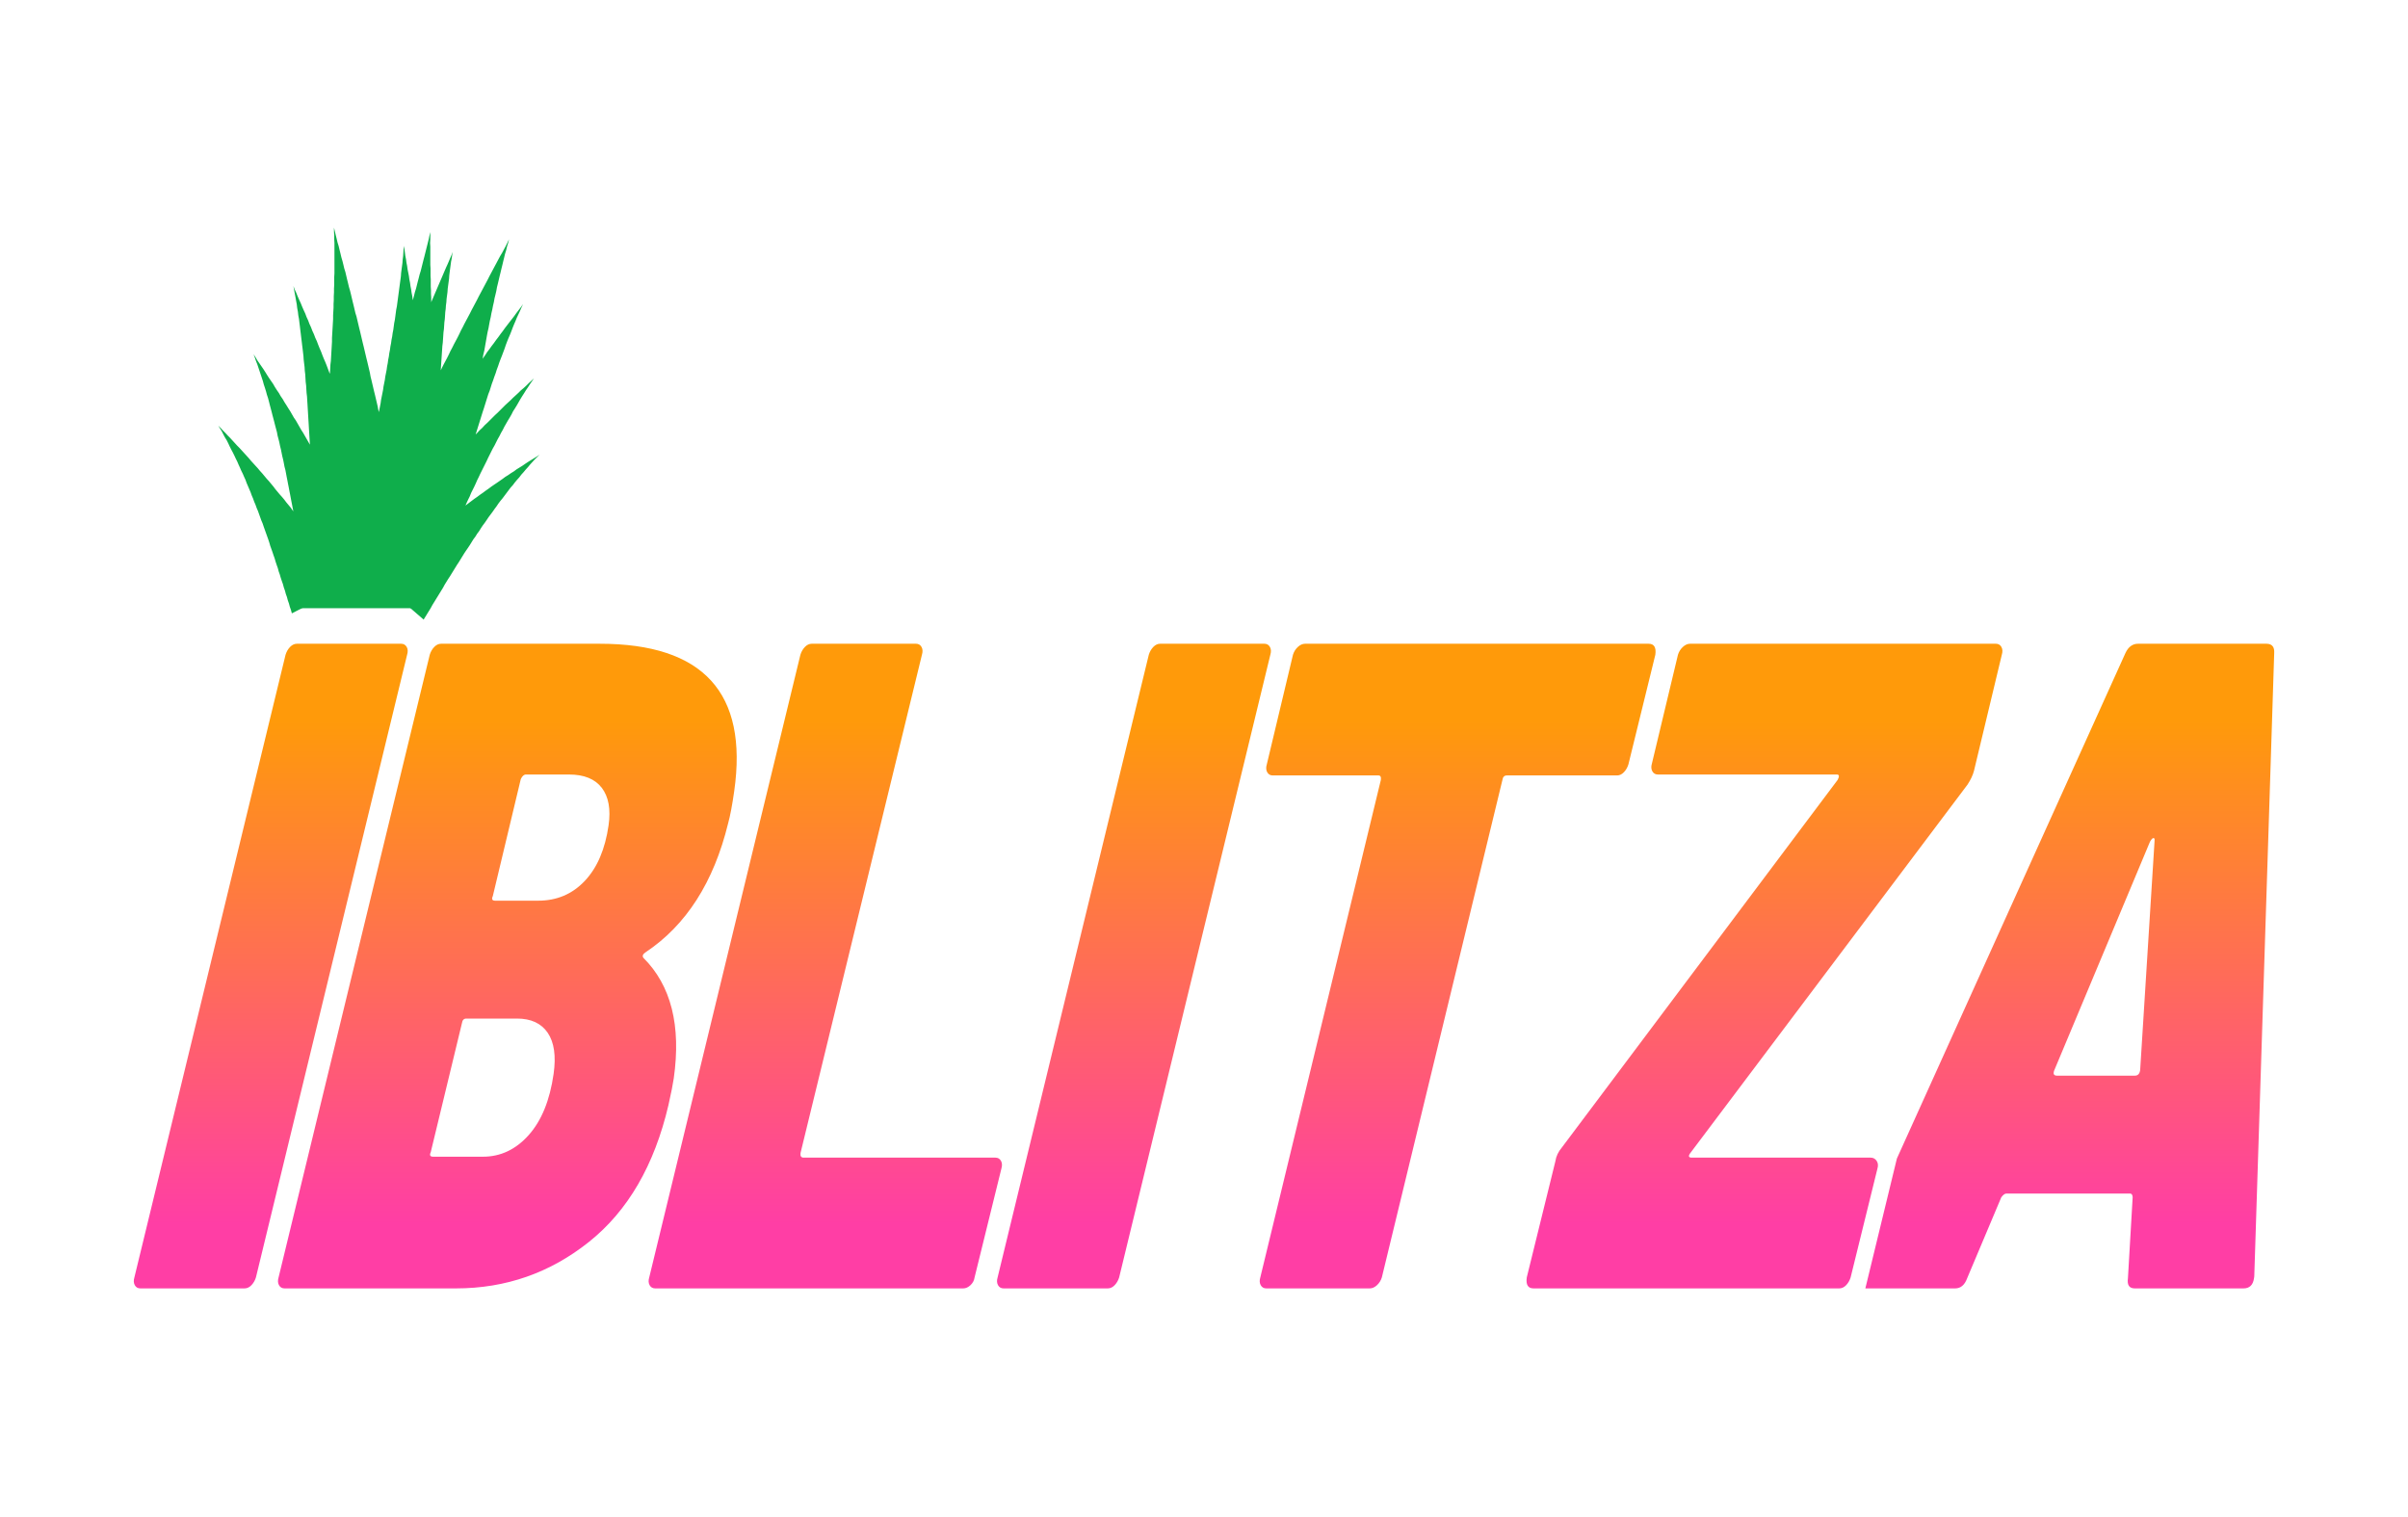
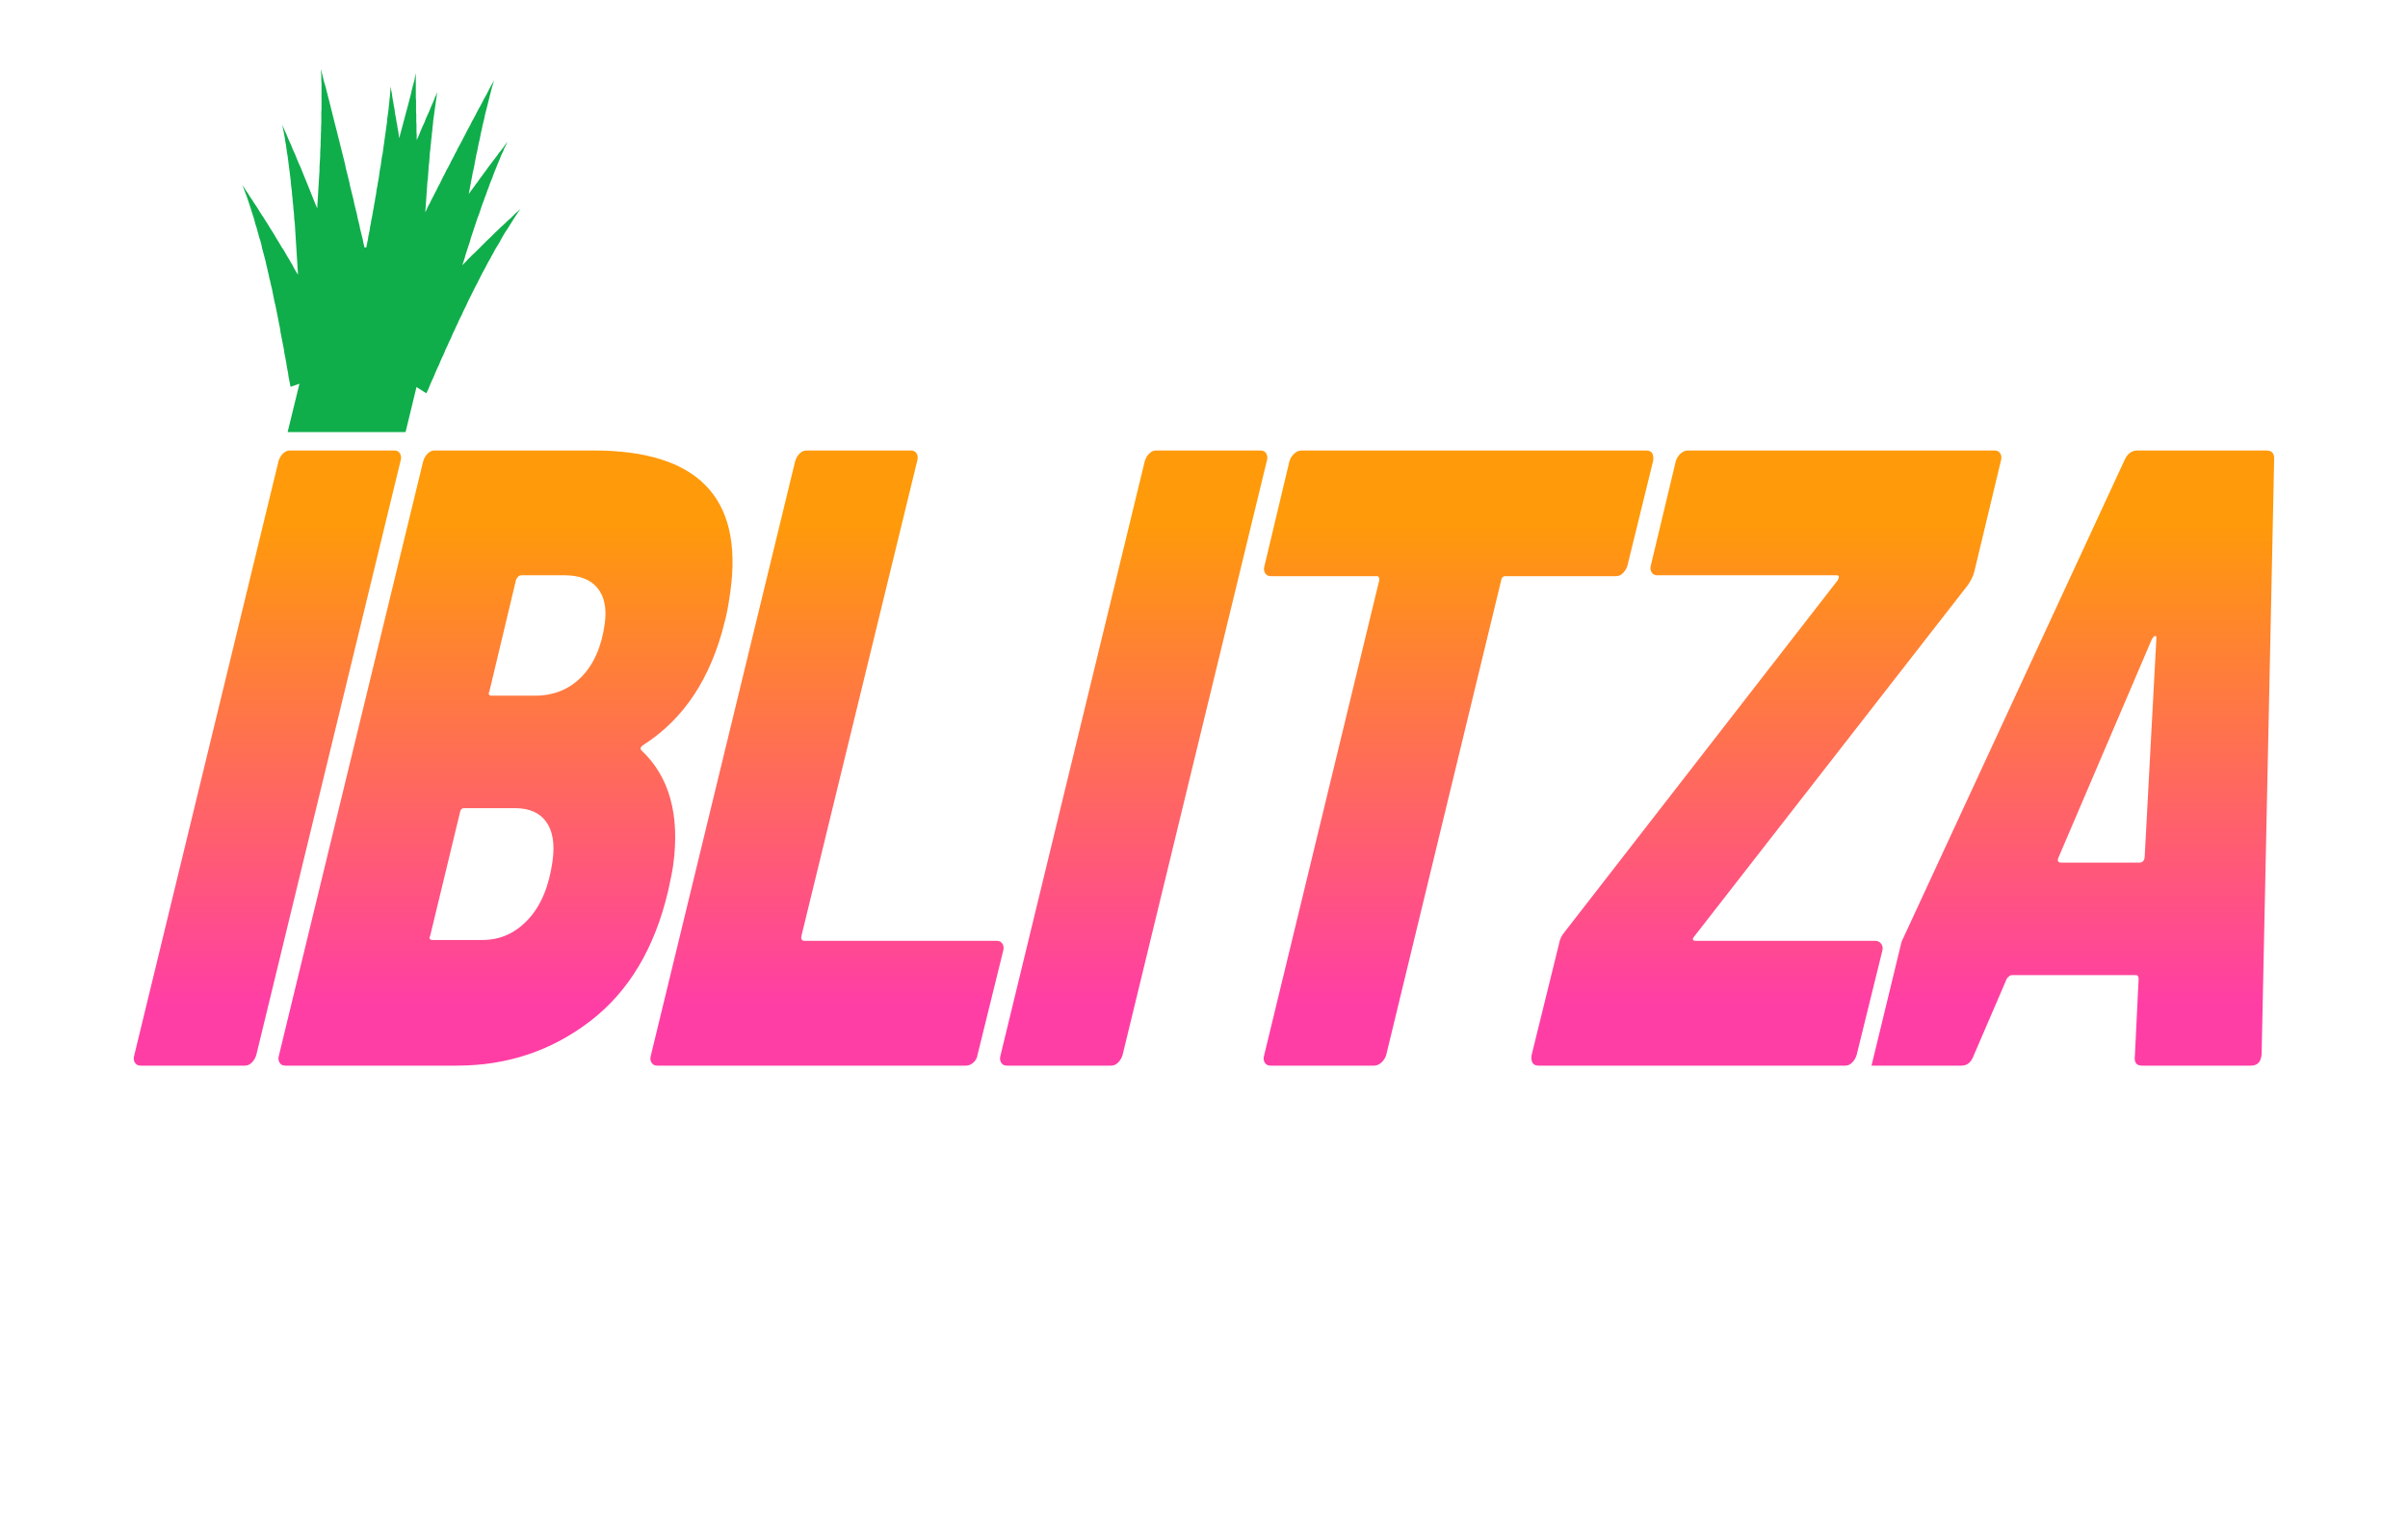
<svg xmlns="http://www.w3.org/2000/svg" viewBox="0 0 1080 680" width="1080" height="680">
  <defs>
-     <linearGradient id="sunset" gradientUnits="userSpaceOnUse" x1="0" y1="195.4" x2="0" y2="484.6">
+     <linearGradient id="sunset" gradientUnits="userSpaceOnUse" x1="0" y1="202.1" x2="0" y2="477.9">
      <stop offset="0.12" stop-color="#ff9a0a" />
      <stop offset="0.9" stop-color="#ff3ea5" />
    </linearGradient>
  </defs>
-   <g transform="translate(-2.7 93.3)">
-     <g fill="#0fae4b">
-       <path d="M136.8,179.5 L189.4,179.5 L210.5,92.8 L157.8,92.8Z" />
-       <path d="M133.6,181.8 L133.2,180.3 L132.7,178.9 L132.3,177.4 L131.8,176.0 L131.4,174.5 L130.9,173.1 L130.5,171.6 L130.0,170.2 L129.6,168.7 L129.1,167.3 L128.6,165.8 L128.2,164.4 L127.7,163.0 L127.3,161.5 L126.8,160.1 L126.3,158.6 L125.9,157.2 L125.4,155.8 L124.9,154.3 L124.4,152.9 L123.9,151.5 L123.5,150.1 L123.0,148.6 L122.5,147.2 L122.0,145.8 L121.5,144.4 L121.0,143.0 L120.5,141.5 L119.9,140.1 L119.4,138.7 L118.9,137.3 L118.4,135.9 L117.8,134.5 L117.3,133.1 L116.7,131.7 L116.2,130.3 L115.6,128.9 L115.1,127.5 L114.5,126.1 L113.9,124.7 L113.3,123.3 L112.8,121.9 L112.2,120.6 L111.6,119.2 L110.9,117.8 L110.3,116.4 L109.7,115.1 L109.1,113.7 L108.4,112.3 L107.8,111.0 L107.1,109.6 L106.4,108.3 L105.7,106.9 L105.1,105.6 L104.4,104.2 L103.6,102.9 L102.9,101.6 L102.2,100.2 L101.4,98.9 L100.6,97.6 L100.6,97.6 L101.7,98.7 L102.7,99.8 L103.8,100.9 L104.8,102.0 L105.9,103.1 L106.9,104.2 L108.0,105.4 L109.0,106.5 L110.1,107.6 L111.1,108.7 L112.1,109.8 L113.2,111.0 L114.2,112.1 L115.2,113.3 L116.2,114.4 L117.2,115.5 L118.3,116.7 L119.3,117.9 L120.3,119.0 L121.3,120.2 L122.3,121.4 L123.3,122.5 L124.3,123.7 L125.3,124.9 L126.2,126.1 L127.2,127.3 L128.2,128.5 L129.2,129.6 L130.2,130.8 L131.1,132.0 L132.1,133.2 L133.1,134.4 L134.0,135.7 L135.0,136.9 L136.0,138.1 L136.9,139.3 L137.9,140.5 L138.8,141.7 L139.8,142.9 L140.7,144.1 L141.7,145.4 L142.6,146.6 L143.6,147.8 L144.5,149.0 L145.4,150.3 L146.4,151.5 L147.3,152.7 L148.2,153.9 L149.2,155.1 L150.1,156.4 L151.0,157.6 L152.0,158.8 L152.9,160.0 L153.8,161.3 L154.7,162.5 L155.7,163.7 L156.6,164.9 L157.5,166.1 L158.4,167.4 L159.4,168.6Z M170.9,165.7 L172.0,164.8 L173.2,163.8 L174.4,162.8 L175.6,161.9 L176.8,160.9 L178.0,159.9 L179.2,159.0 L180.4,158.0 L181.5,157.0 L182.7,156.1 L183.9,155.1 L185.1,154.1 L186.3,153.1 L187.5,152.2 L188.7,151.2 L189.9,150.2 L191.1,149.3 L192.3,148.3 L193.5,147.3 L194.7,146.4 L195.9,145.4 L197.1,144.5 L198.4,143.5 L199.6,142.6 L200.8,141.6 L202.0,140.7 L203.2,139.7 L204.4,138.8 L205.7,137.8 L206.9,136.9 L208.1,135.9 L209.4,135.0 L210.6,134.1 L211.8,133.2 L213.1,132.2 L214.3,131.3 L215.5,130.4 L216.8,129.5 L218.0,128.6 L219.3,127.7 L220.5,126.8 L221.8,125.9 L223.0,125.0 L224.3,124.1 L225.5,123.3 L226.8,122.4 L228.1,121.5 L229.3,120.6 L230.6,119.8 L231.9,118.9 L233.2,118.1 L234.4,117.2 L235.7,116.4 L237.0,115.6 L238.3,114.7 L239.5,113.9 L240.8,113.1 L242.1,112.3 L243.4,111.5 L244.7,110.6 L244.7,110.6 L243.6,111.7 L242.5,112.8 L241.5,113.9 L240.5,115.0 L239.5,116.2 L238.5,117.3 L237.5,118.5 L236.5,119.6 L235.6,120.8 L234.6,121.9 L233.6,123.1 L232.7,124.3 L231.7,125.4 L230.8,126.6 L229.9,127.8 L229.0,129.0 L228.1,130.2 L227.1,131.4 L226.2,132.6 L225.4,133.8 L224.5,135.0 L223.6,136.3 L222.7,137.5 L221.8,138.7 L221.0,139.9 L220.1,141.2 L219.2,142.4 L218.4,143.6 L217.6,144.9 L216.7,146.1 L215.9,147.4 L215.0,148.6 L214.2,149.9 L213.4,151.2 L212.6,152.4 L211.7,153.7 L210.9,154.9 L210.1,156.2 L209.3,157.5 L208.5,158.8 L207.7,160.0 L206.9,161.3 L206.1,162.6 L205.3,163.9 L204.5,165.2 L203.7,166.4 L202.9,167.7 L202.1,169.0 L201.4,170.3 L200.6,171.6 L199.8,172.9 L199.0,174.2 L198.2,175.5 L197.4,176.8 L196.6,178.1 L195.9,179.4 L195.1,180.7 L194.3,182.0 L193.5,183.3 L192.7,184.6Z M138.1,158.2 L137.8,156.7 L137.6,155.1 L137.3,153.5 L137.0,151.9 L136.8,150.4 L136.5,148.8 L136.2,147.2 L135.9,145.6 L135.7,144.1 L135.4,142.5 L135.1,140.9 L134.8,139.4 L134.5,137.8 L134.3,136.2 L134.0,134.7 L133.7,133.1 L133.4,131.6 L133.1,130.0 L132.8,128.4 L132.5,126.9 L132.2,125.3 L131.9,123.8 L131.6,122.2 L131.3,120.7 L131.0,119.1 L130.7,117.5 L130.3,116.0 L130.0,114.4 L129.7,112.9 L129.3,111.3 L129.0,109.8 L128.7,108.3 L128.3,106.7 L128.0,105.2 L127.6,103.6 L127.2,102.1 L126.9,100.5 L126.5,99.0 L126.1,97.5 L125.7,95.9 L125.3,94.4 L124.9,92.9 L124.5,91.3 L124.1,89.8 L123.7,88.3 L123.3,86.7 L122.9,85.2 L122.4,83.7 L122.0,82.2 L121.5,80.6 L121.0,79.1 L120.6,77.6 L120.1,76.1 L119.6,74.6 L119.1,73.1 L118.6,71.6 L118.1,70.1 L117.5,68.6 L117.0,67.1 L116.4,65.6 L116.4,65.6 L117.3,66.9 L118.1,68.3 L119.0,69.6 L119.9,70.9 L120.8,72.2 L121.7,73.6 L122.5,74.9 L123.4,76.3 L124.3,77.6 L125.2,78.9 L126.0,80.3 L126.9,81.7 L127.8,83.0 L128.6,84.4 L129.5,85.7 L130.3,87.1 L131.2,88.5 L132.0,89.8 L132.9,91.2 L133.7,92.6 L134.5,94.0 L135.4,95.3 L136.2,96.7 L137.0,98.1 L137.8,99.5 L138.7,100.9 L139.5,102.3 L140.3,103.7 L141.1,105.1 L141.9,106.5 L142.7,107.9 L143.5,109.3 L144.3,110.7 L145.1,112.1 L145.9,113.5 L146.7,114.9 L147.5,116.3 L148.3,117.7 L149.1,119.1 L149.9,120.5 L150.7,121.9 L151.5,123.3 L152.3,124.8 L153.0,126.2 L153.8,127.6 L154.6,129.0 L155.4,130.4 L156.1,131.8 L156.9,133.2 L157.7,134.6 L158.5,136.1 L159.2,137.5 L160.0,138.9 L160.8,140.3 L161.6,141.7 L162.3,143.1 L163.1,144.5 L163.9,145.9 L164.6,147.3 L165.4,148.8Z M174.9,145.7 L176.0,144.5 L177.1,143.3 L178.2,142.1 L179.2,140.9 L180.3,139.7 L181.4,138.5 L182.5,137.4 L183.6,136.2 L184.7,135.0 L185.7,133.8 L186.8,132.6 L187.9,131.4 L189.0,130.2 L190.1,129.0 L191.2,127.8 L192.3,126.6 L193.4,125.5 L194.5,124.3 L195.6,123.1 L196.6,121.9 L197.7,120.7 L198.8,119.5 L200.0,118.3 L201.1,117.2 L202.2,116.0 L203.3,114.8 L204.4,113.6 L205.5,112.5 L206.6,111.3 L207.7,110.1 L208.8,109.0 L210.0,107.8 L211.1,106.6 L212.2,105.5 L213.3,104.3 L214.5,103.2 L215.6,102.0 L216.7,100.9 L217.8,99.7 L219.0,98.6 L220.1,97.4 L221.3,96.3 L222.4,95.2 L223.6,94.0 L224.7,92.9 L225.9,91.8 L227.0,90.7 L228.2,89.5 L229.3,88.4 L230.5,87.3 L231.7,86.2 L232.8,85.1 L234.0,84.0 L235.2,82.9 L236.3,81.8 L237.5,80.8 L238.7,79.7 L239.8,78.6 L241.0,77.5 L242.2,76.4 L242.2,76.4 L241.3,77.7 L240.4,79.0 L239.5,80.4 L238.6,81.7 L237.8,83.0 L236.9,84.4 L236.1,85.7 L235.3,87.1 L234.5,88.5 L233.7,89.8 L232.8,91.2 L232.1,92.6 L231.3,94.0 L230.5,95.3 L229.7,96.7 L228.9,98.1 L228.2,99.5 L227.4,100.9 L226.7,102.3 L225.9,103.7 L225.2,105.1 L224.5,106.5 L223.7,107.9 L223.0,109.3 L222.3,110.7 L221.6,112.1 L220.9,113.6 L220.2,115.0 L219.5,116.4 L218.8,117.8 L218.1,119.2 L217.4,120.7 L216.7,122.1 L216.1,123.5 L215.4,125.0 L214.7,126.4 L214.0,127.8 L213.4,129.3 L212.7,130.7 L212.0,132.2 L211.4,133.6 L210.7,135.1 L210.1,136.5 L209.4,138.0 L208.8,139.4 L208.1,140.9 L207.5,142.3 L206.9,143.8 L206.2,145.2 L205.6,146.7 L204.9,148.1 L204.3,149.6 L203.7,151.1 L203.0,152.5 L202.4,154.0 L201.8,155.5 L201.1,156.9 L200.5,158.4 L199.8,159.9 L199.2,161.3Z M142.8,134.6 L142.8,132.9 L142.7,131.3 L142.7,129.6 L142.6,127.9 L142.5,126.2 L142.5,124.6 L142.4,122.9 L142.3,121.2 L142.3,119.6 L142.2,117.9 L142.1,116.2 L142.0,114.5 L142.0,112.9 L141.9,111.2 L141.8,109.5 L141.7,107.9 L141.7,106.2 L141.6,104.5 L141.5,102.9 L141.4,101.2 L141.3,99.6 L141.2,97.9 L141.1,96.2 L141.0,94.6 L140.9,92.9 L140.8,91.2 L140.7,89.6 L140.6,87.9 L140.5,86.3 L140.4,84.6 L140.2,82.9 L140.1,81.3 L140.0,79.6 L139.8,78.0 L139.7,76.3 L139.6,74.6 L139.4,73.0 L139.3,71.3 L139.1,69.7 L138.9,68.0 L138.8,66.4 L138.6,64.7 L138.4,63.0 L138.2,61.4 L138.0,59.7 L137.8,58.1 L137.6,56.4 L137.4,54.8 L137.2,53.1 L137.0,51.5 L136.8,49.8 L136.5,48.2 L136.3,46.5 L136.0,44.9 L135.8,43.2 L135.5,41.6 L135.2,39.9 L134.9,38.3 L134.6,36.7 L134.3,35.0 L134.3,35.0 L134.9,36.6 L135.6,38.1 L136.2,39.6 L136.9,41.2 L137.6,42.7 L138.2,44.2 L138.9,45.8 L139.6,47.3 L140.2,48.9 L140.9,50.4 L141.5,52.0 L142.2,53.5 L142.8,55.1 L143.5,56.6 L144.1,58.2 L144.8,59.7 L145.4,61.3 L146.0,62.8 L146.7,64.4 L147.3,66.0 L147.9,67.5 L148.6,69.1 L149.2,70.6 L149.8,72.2 L150.4,73.8 L151.1,75.3 L151.7,76.9 L152.3,78.5 L152.9,80.1 L153.5,81.6 L154.1,83.2 L154.7,84.8 L155.3,86.4 L155.9,87.9 L156.5,89.5 L157.1,91.1 L157.7,92.7 L158.3,94.3 L158.9,95.8 L159.5,97.4 L160.1,99.0 L160.7,100.6 L161.3,102.2 L161.9,103.7 L162.5,105.3 L163.1,106.9 L163.6,108.5 L164.2,110.1 L164.8,111.6 L165.4,113.2 L166.0,114.8 L166.6,116.4 L167.1,118.0 L167.7,119.5 L168.3,121.1 L168.9,122.7 L169.5,124.3 L170.0,125.9 L170.6,127.4 L171.2,129.0Z M179.2,125.7 L180.1,124.4 L181.1,123.0 L182.0,121.6 L183.0,120.2 L183.9,118.8 L184.8,117.4 L185.8,116.0 L186.7,114.6 L187.6,113.2 L188.6,111.8 L189.5,110.4 L190.5,109.0 L191.4,107.6 L192.3,106.2 L193.3,104.8 L194.2,103.4 L195.2,102.0 L196.1,100.6 L197.1,99.2 L198.0,97.8 L199.0,96.4 L199.9,95.0 L200.9,93.6 L201.8,92.2 L202.8,90.8 L203.7,89.4 L204.7,88.0 L205.7,86.7 L206.6,85.3 L207.6,83.9 L208.5,82.5 L209.5,81.1 L210.5,79.7 L211.4,78.3 L212.4,77.0 L213.4,75.6 L214.4,74.2 L215.3,72.8 L216.3,71.5 L217.3,70.1 L218.3,68.7 L219.3,67.4 L220.3,66.0 L221.2,64.6 L222.2,63.3 L223.2,61.9 L224.2,60.6 L225.2,59.2 L226.2,57.9 L227.2,56.5 L228.2,55.2 L229.2,53.8 L230.2,52.5 L231.2,51.2 L232.3,49.8 L233.3,48.5 L234.3,47.1 L235.3,45.8 L236.3,44.5 L237.3,43.1 L237.3,43.1 L236.6,44.6 L235.9,46.2 L235.2,47.7 L234.5,49.2 L233.9,50.7 L233.2,52.3 L232.6,53.8 L232.0,55.4 L231.4,56.9 L230.7,58.5 L230.1,60.0 L229.5,61.6 L229.0,63.1 L228.4,64.7 L227.8,66.3 L227.2,67.8 L226.6,69.4 L226.1,70.9 L225.5,72.5 L225.0,74.1 L224.4,75.7 L223.9,77.2 L223.3,78.8 L222.8,80.4 L222.3,82.0 L221.7,83.5 L221.2,85.1 L220.7,86.7 L220.2,88.3 L219.7,89.9 L219.2,91.4 L218.7,93.0 L218.2,94.6 L217.7,96.2 L217.2,97.8 L216.7,99.4 L216.2,101.0 L215.7,102.6 L215.2,104.2 L214.7,105.8 L214.3,107.4 L213.8,109.0 L213.3,110.6 L212.8,112.2 L212.4,113.8 L211.9,115.4 L211.4,117.0 L211.0,118.6 L210.5,120.2 L210.0,121.8 L209.6,123.4 L209.1,125.0 L208.6,126.6 L208.2,128.2 L207.7,129.8 L207.3,131.4 L206.8,133.0 L206.4,134.7 L205.9,136.3 L205.5,137.9Z M147.9,111.2 L148.0,109.5 L148.1,107.8 L148.3,106.1 L148.4,104.3 L148.6,102.6 L148.7,100.9 L148.8,99.2 L149.0,97.5 L149.1,95.8 L149.2,94.1 L149.4,92.4 L149.5,90.7 L149.6,89.0 L149.8,87.3 L149.9,85.6 L150.0,83.9 L150.1,82.2 L150.3,80.5 L150.4,78.7 L150.5,77.0 L150.6,75.3 L150.7,73.6 L150.8,71.9 L150.9,70.2 L151.1,68.5 L151.2,66.8 L151.3,65.1 L151.4,63.4 L151.5,61.7 L151.6,60.0 L151.6,58.3 L151.7,56.6 L151.8,54.9 L151.9,53.2 L152.0,51.5 L152.1,49.8 L152.1,48.1 L152.2,46.4 L152.3,44.7 L152.3,43.0 L152.4,41.3 L152.4,39.6 L152.5,37.8 L152.5,36.1 L152.6,34.4 L152.6,32.7 L152.6,31.0 L152.7,29.3 L152.7,27.6 L152.7,25.9 L152.7,24.2 L152.7,22.5 L152.7,20.8 L152.7,19.1 L152.7,17.4 L152.7,15.7 L152.6,14.0 L152.6,12.3 L152.5,10.5 L152.5,8.8 L152.5,8.8 L152.9,10.5 L153.3,12.2 L153.7,13.8 L154.1,15.5 L154.6,17.1 L155.0,18.8 L155.4,20.4 L155.8,22.1 L156.3,23.8 L156.7,25.4 L157.1,27.1 L157.6,28.7 L158.0,30.4 L158.4,32.1 L158.8,33.7 L159.2,35.4 L159.7,37.1 L160.1,38.7 L160.5,40.4 L160.9,42.1 L161.3,43.7 L161.7,45.4 L162.1,47.1 L162.6,48.7 L163.0,50.4 L163.4,52.1 L163.8,53.8 L164.2,55.4 L164.6,57.1 L165.0,58.8 L165.4,60.5 L165.8,62.1 L166.2,63.8 L166.6,65.5 L167.0,67.2 L167.4,68.8 L167.8,70.5 L168.2,72.2 L168.6,73.9 L168.9,75.6 L169.3,77.2 L169.7,78.9 L170.1,80.6 L170.5,82.3 L170.9,83.9 L171.3,85.6 L171.7,87.3 L172.1,89.0 L172.4,90.7 L172.8,92.3 L173.2,94.0 L173.6,95.7 L174.0,97.4 L174.4,99.0 L174.8,100.7 L175.2,102.4 L175.5,104.1 L175.9,105.7 L176.3,107.4 L176.7,109.1Z M183.8,105.7 L184.6,104.2 L185.4,102.6 L186.1,101.1 L186.9,99.6 L187.7,98.0 L188.5,96.5 L189.2,95.0 L190.0,93.4 L190.8,91.9 L191.5,90.3 L192.3,88.8 L193.1,87.3 L193.9,85.7 L194.6,84.2 L195.4,82.6 L196.2,81.1 L197.0,79.6 L197.7,78.0 L198.5,76.5 L199.3,75.0 L200.1,73.4 L200.8,71.9 L201.6,70.3 L202.4,68.8 L203.2,67.3 L204.0,65.7 L204.7,64.2 L205.5,62.7 L206.3,61.1 L207.1,59.6 L207.9,58.1 L208.7,56.5 L209.4,55.0 L210.2,53.5 L211.0,51.9 L211.8,50.4 L212.6,48.9 L213.4,47.4 L214.2,45.8 L215.0,44.3 L215.8,42.8 L216.6,41.3 L217.4,39.7 L218.2,38.2 L219.0,36.7 L219.8,35.2 L220.6,33.7 L221.4,32.2 L222.2,30.6 L223.0,29.1 L223.8,27.6 L224.6,26.1 L225.4,24.6 L226.2,23.1 L227.0,21.6 L227.9,20.1 L228.7,18.6 L229.5,17.1 L230.3,15.5 L231.0,14.0 L231.0,14.0 L230.6,15.7 L230.1,17.3 L229.7,19.0 L229.2,20.6 L228.8,22.3 L228.4,23.9 L228.0,25.6 L227.6,27.2 L227.2,28.9 L226.8,30.5 L226.4,32.2 L226.0,33.9 L225.6,35.5 L225.3,37.2 L224.9,38.9 L224.5,40.5 L224.2,42.2 L223.8,43.9 L223.5,45.5 L223.1,47.2 L222.8,48.9 L222.4,50.6 L222.1,52.2 L221.8,53.9 L221.4,55.6 L221.1,57.2 L220.8,58.9 L220.5,60.6 L220.2,62.3 L219.9,64.0 L219.5,65.6 L219.2,67.3 L218.9,69.0 L218.6,70.7 L218.3,72.4 L218.0,74.0 L217.7,75.7 L217.4,77.4 L217.1,79.1 L216.9,80.8 L216.6,82.4 L216.3,84.1 L216.0,85.8 L215.7,87.5 L215.4,89.2 L215.2,90.9 L214.9,92.6 L214.6,94.2 L214.3,95.9 L214.1,97.6 L213.8,99.3 L213.5,101.0 L213.2,102.7 L213.0,104.4 L212.7,106.1 L212.4,107.8 L212.2,109.5 L211.9,111.2 L211.6,112.9 L211.4,114.6Z M169.7,107.0 L170.0,105.5 L170.3,104.0 L170.6,102.5 L170.8,101.0 L171.1,99.5 L171.4,98.0 L171.7,96.5 L172.0,95.0 L172.3,93.5 L172.5,92.1 L172.8,90.6 L173.1,89.1 L173.4,87.6 L173.6,86.1 L173.9,84.6 L174.2,83.1 L174.5,81.6 L174.7,80.1 L175.0,78.6 L175.3,77.1 L175.5,75.6 L175.8,74.1 L176.1,72.6 L176.3,71.1 L176.6,69.6 L176.8,68.1 L177.1,66.6 L177.3,65.1 L177.6,63.6 L177.8,62.1 L178.1,60.6 L178.3,59.1 L178.6,57.6 L178.8,56.1 L179.1,54.6 L179.3,53.1 L179.5,51.6 L179.8,50.1 L180.0,48.6 L180.2,47.1 L180.4,45.6 L180.7,44.1 L180.9,42.6 L181.1,41.1 L181.3,39.6 L181.5,38.1 L181.7,36.6 L181.9,35.1 L182.1,33.6 L182.3,32.1 L182.5,30.6 L182.6,29.1 L182.8,27.6 L183.0,26.1 L183.2,24.6 L183.3,23.1 L183.5,21.6 L183.6,20.1 L183.7,18.5 L183.8,17.0 L183.8,17.0 L184.1,18.5 L184.3,20.0 L184.5,21.5 L184.8,23.0 L185.0,24.5 L185.3,26.0 L185.5,27.5 L185.8,29.0 L186.1,30.5 L186.3,32.0 L186.6,33.5 L186.8,35.0 L187.1,36.5 L187.3,38.0 L187.6,39.5 L187.8,41.0 L188.1,42.5 L188.3,44.0 L188.6,45.6 L188.9,47.1 L189.1,48.6 L189.4,50.1 L189.6,51.6 L189.9,53.1 L190.1,54.6 L190.3,56.1 L190.6,57.6 L190.8,59.1 L191.1,60.6 L191.3,62.1 L191.6,63.7 L191.8,65.2 L192.1,66.7 L192.3,68.2 L192.6,69.7 L192.8,71.2 L193.0,72.7 L193.3,74.2 L193.5,75.7 L193.8,77.2 L194.0,78.8 L194.3,80.3 L194.5,81.8 L194.7,83.3 L195.0,84.8 L195.2,86.3 L195.5,87.8 L195.7,89.3 L195.9,90.8 L196.2,92.4 L196.4,93.9 L196.7,95.4 L196.9,96.9 L197.2,98.4 L197.4,99.9 L197.6,101.4 L197.9,102.9 L198.1,104.4 L198.4,105.9 L198.6,107.4Z M170.1,104.0 L170.6,102.6 L171.2,101.2 L171.8,99.8 L172.4,98.4 L173.0,97.0 L173.6,95.6 L174.2,94.2 L174.8,92.8 L175.4,91.3 L176.0,89.9 L176.6,88.5 L177.1,87.1 L177.7,85.7 L178.3,84.3 L178.9,82.9 L179.5,81.5 L180.1,80.1 L180.7,78.6 L181.3,77.2 L181.9,75.8 L182.5,74.4 L183.1,73.0 L183.7,71.6 L184.2,70.2 L184.8,68.8 L185.4,67.4 L186.0,65.9 L186.6,64.5 L187.2,63.1 L187.8,61.7 L188.4,60.3 L189.0,58.9 L189.6,57.5 L190.2,56.1 L190.8,54.7 L191.4,53.3 L192.0,51.9 L192.6,50.5 L193.2,49.1 L193.8,47.6 L194.4,46.2 L195.0,44.8 L195.6,43.4 L196.2,42.0 L196.8,40.6 L197.4,39.2 L198.0,37.8 L198.6,36.4 L199.2,35.0 L199.8,33.6 L200.4,32.2 L201.0,30.8 L201.6,29.4 L202.2,28.0 L202.8,26.6 L203.4,25.3 L204.0,23.9 L204.6,22.5 L205.2,21.1 L205.7,19.7 L205.7,19.7 L205.5,21.1 L205.3,22.6 L205.0,24.1 L204.8,25.6 L204.6,27.1 L204.4,28.6 L204.2,30.2 L204.1,31.7 L203.9,33.2 L203.7,34.7 L203.5,36.2 L203.4,37.7 L203.2,39.2 L203.0,40.7 L202.9,42.2 L202.7,43.7 L202.6,45.2 L202.4,46.7 L202.3,48.3 L202.2,49.8 L202.0,51.3 L201.9,52.8 L201.8,54.3 L201.6,55.8 L201.5,57.3 L201.4,58.8 L201.3,60.3 L201.1,61.9 L201.0,63.4 L200.9,64.9 L200.8,66.4 L200.7,67.9 L200.6,69.4 L200.5,70.9 L200.4,72.5 L200.3,74.0 L200.2,75.5 L200.1,77.0 L200.0,78.5 L199.9,80.0 L199.8,81.6 L199.7,83.1 L199.6,84.6 L199.5,86.1 L199.4,87.6 L199.4,89.1 L199.3,90.7 L199.2,92.2 L199.1,93.7 L199.0,95.2 L198.9,96.7 L198.9,98.3 L198.8,99.8 L198.7,101.3 L198.6,102.8 L198.6,104.4 L198.5,105.9 L198.4,107.4 L198.3,108.9 L198.2,110.4Z M169.8,105.5 L170.3,103.9 L170.7,102.4 L171.2,100.8 L171.6,99.2 L172.1,97.6 L172.5,96.1 L173.0,94.5 L173.4,92.9 L173.9,91.3 L174.3,89.8 L174.8,88.2 L175.2,86.6 L175.7,85.0 L176.1,83.4 L176.6,81.9 L177.0,80.3 L177.5,78.7 L177.9,77.1 L178.4,75.6 L178.8,74.0 L179.3,72.4 L179.7,70.8 L180.1,69.2 L180.6,67.7 L181.0,66.1 L181.5,64.5 L181.9,62.9 L182.3,61.4 L182.8,59.8 L183.2,58.2 L183.7,56.6 L184.1,55.0 L184.5,53.5 L185.0,51.9 L185.4,50.3 L185.8,48.7 L186.3,47.2 L186.7,45.6 L187.1,44.0 L187.6,42.4 L188.0,40.8 L188.4,39.3 L188.8,37.7 L189.3,36.1 L189.7,34.5 L190.1,32.9 L190.5,31.4 L190.9,29.8 L191.4,28.2 L191.8,26.6 L192.2,25.0 L192.6,23.4 L193.0,21.9 L193.4,20.3 L193.8,18.7 L194.2,17.1 L194.6,15.5 L195.0,13.9 L195.3,12.4 L195.7,10.8 L195.7,10.8 L195.7,12.4 L195.7,14.0 L195.6,15.7 L195.7,17.3 L195.7,18.9 L195.7,20.6 L195.7,22.2 L195.7,23.8 L195.7,25.5 L195.8,27.1 L195.8,28.7 L195.8,30.4 L195.9,32.0 L195.9,33.6 L195.9,35.3 L196.0,36.9 L196.0,38.5 L196.1,40.2 L196.1,41.8 L196.1,43.4 L196.2,45.1 L196.2,46.7 L196.3,48.3 L196.3,50.0 L196.4,51.6 L196.4,53.3 L196.5,54.9 L196.5,56.5 L196.6,58.2 L196.6,59.8 L196.7,61.4 L196.7,63.1 L196.8,64.7 L196.8,66.4 L196.9,68.0 L197.0,69.6 L197.0,71.3 L197.1,72.9 L197.1,74.5 L197.2,76.2 L197.3,77.8 L197.3,79.5 L197.4,81.1 L197.4,82.7 L197.5,84.4 L197.6,86.0 L197.6,87.6 L197.7,89.3 L197.8,90.9 L197.8,92.6 L197.9,94.2 L198.0,95.8 L198.0,97.5 L198.1,99.1 L198.2,100.8 L198.2,102.4 L198.3,104.0 L198.4,105.7 L198.4,107.3 L198.5,109.0Z" />
-     </g>
-     <path d="M62.98 479.62 130.77 200.38Q131.40 198.32 132.79 196.87Q134.19 195.43 135.88 195.43H182.60Q184.29 195.43 185.11 196.87Q185.92 198.32 185.28 200.38L117.49 479.62Q116.86 481.68 115.47 483.13Q114.08 484.57 112.38 484.57H65.66Q63.97 484.57 63.16 483.13Q62.35 481.68 62.98 479.62ZM207.19 484.57H130.33Q128.64 484.57 127.83 483.13Q127.02 481.68 127.65 479.62L195.44 200.38Q196.07 198.32 197.46 196.87Q198.85 195.43 200.55 195.43H271.65Q341.40 195.43 332.00 261.52Q330.65 271.02 329.27 275.97Q319.57 315.63 292.27 333.80Q290.40 335.04 291.24 336.28Q309.93 354.87 304.88 390.39Q304.35 394.11 302.50 402.37Q293.02 442.85 266.86 463.71Q240.71 484.57 207.19 484.57ZM236.27 256.15 223.73 308.61Q222.76 310.67 224.79 310.67H244.09Q256.62 310.67 264.99 301.79Q273.37 292.91 275.66 276.80Q277.18 266.06 272.62 260.07Q268.05 254.08 257.89 254.08H238.59Q237.24 254.08 236.27 256.15ZM251.00 388.33Q252.70 376.35 248.37 369.95Q244.03 363.54 234.55 363.54H211.86Q210.17 363.54 209.88 365.61L195.90 423.44Q194.93 425.50 196.96 425.50H219.31Q231.16 425.50 239.82 415.80Q248.48 406.09 251.00 388.33ZM293.89 479.62 361.68 200.38Q362.31 198.32 363.70 196.87Q365.09 195.43 366.78 195.43H413.51Q415.20 195.43 416.01 196.87Q416.82 198.32 416.19 200.38L361.74 423.85Q361.45 425.92 363.14 425.92H449.14Q450.83 425.92 451.64 427.36Q452.45 428.81 451.82 430.87L439.81 479.62Q439.52 481.68 437.96 483.13Q436.40 484.57 434.71 484.57H296.57Q294.87 484.57 294.06 483.13Q293.25 481.68 293.89 479.62ZM450.14 479.62 517.94 200.38Q518.57 198.32 519.96 196.87Q521.35 195.43 523.04 195.43H569.77Q571.46 195.43 572.27 196.87Q573.08 198.32 572.45 200.38L504.65 479.62Q504.02 481.68 502.63 483.13Q501.24 484.57 499.55 484.57H452.82Q451.13 484.57 450.32 483.13Q449.51 481.68 450.14 479.62ZM745.12 200.38 733.05 249.54Q732.42 251.60 731.03 253.05Q729.64 254.50 727.94 254.50H678.51Q676.82 254.50 676.53 256.56L622.47 479.62Q621.84 481.68 620.28 483.13Q618.72 484.57 617.03 484.57H570.64Q568.95 484.57 568.14 483.13Q567.33 481.68 567.96 479.62L622.01 256.56Q622.31 254.50 620.95 254.50H573.55Q571.86 254.50 571.05 253.05Q570.24 251.60 570.87 249.54L582.60 200.38Q583.23 198.32 584.79 196.87Q586.35 195.43 588.04 195.43H742.10Q745.82 195.43 745.12 200.38ZM687.47 479.62 700.29 427.57Q700.76 424.27 703.20 421.37L826.85 256.56Q828.21 254.08 826.52 254.08H746.28Q744.59 254.08 743.78 252.64Q742.97 251.19 743.60 249.13L755.27 200.38Q755.90 198.32 757.46 196.87Q759.02 195.43 760.71 195.43H897.83Q899.53 195.43 900.34 196.87Q901.15 198.32 900.52 200.38L888.04 252.43Q887.29 255.32 885.13 258.63L761.14 423.44Q759.10 425.92 761.47 425.92H841.71Q843.40 425.92 844.38 427.36Q845.36 428.81 844.73 430.87L832.72 479.62Q832.09 481.68 830.70 483.13Q829.31 484.57 827.62 484.57H690.49Q686.77 484.57 687.47 479.62ZM957.09 480.03Q956.76 482.33 957.55 483.47Q958.33 484.57 960.17 484.57H1008.92Q1012.98 484.57 1013.63 480.03L1013.75 479.20L1022.69 199.56Q1022.80 197.67 1022.08 196.65Q1021.23 195.43 1019.21 195.43H961.65Q957.93 195.43 955.99 199.56L853.46 426.33L839.32 484.57L879.59 484.57Q883.31 484.57 884.97 480.03L900.30 443.68Q901.55 442.03 902.56 442.03H958.09Q959.10 442.03 959.21 443.68ZM925.31 389.15Q924.21 389.15 923.89 388.55Q923.62 388.03 923.91 387.09L966.97 284.24Q967.89 282.58 968.56 282.58Q968.72 282.58 968.83 282.67Q969.19 282.97 969.01 284.24L962.57 386.68Q962.22 389.15 960.19 389.15Z" fill="url(#sunset)" />
+   <g transform="translate(-1.0 0.0)">
+     <path d="M182.9 193.8H130.0L135.3 172.1L131.3 173.5L131.0 171.9L130.4 168.9L130.2 167.3L129.9 165.8L129.6 164.2L129.4 162.7L129.1 161.2L128.8 159.6L128.5 158.1L128.3 156.6L128.0 155.0L127.7 153.5L127.4 152.0L127.1 150.5L126.8 148.9L126.6 147.4L126.3 145.9L126.0 144.4L125.7 142.8L125.4 141.3L125.1 139.8L124.8 138.3L124.5 136.8L124.1 135.3L123.8 133.7L123.2 130.7L122.9 129.2L122.5 127.7L122.2 126.2L121.8 124.7L121.5 123.2L121.1 121.6L120.8 120.1L120.4 118.6L120.1 117.1L119.7 115.6L119.3 114.1L118.5 111.1L118.2 109.6L117.8 108.1L117.3 106.6L116.9 105.1L116.5 103.7L116.1 102.2L115.6 100.7L115.2 99.2L114.8 97.7L113.8 94.7L113.4 93.3L111.9 88.8L111.4 87.4L110.8 85.9L110.3 84.5L109.7 83.0L110.6 84.3L111.4 85.6L112.3 86.9L113.1 88.2L114.0 89.5L114.8 90.8L115.7 92.1L116.6 93.5L117.4 94.8L118.2 96.1L119.1 97.4L119.9 98.7L120.8 100.1L121.6 101.4L122.4 102.7L123.3 104.1L124.1 105.4L124.9 106.8L125.7 108.1L126.5 109.4L127.3 110.8L128.2 112.1L129.8 114.9L130.6 116.2L131.4 117.6L132.2 118.9L132.9 120.3L133.7 121.7L134.5 123.0L134.6 123.2V122.2L134.5 120.6L134.4 119.1L134.3 117.5L134.2 115.9L134.1 114.3L134.0 112.7L133.9 111.1L133.8 109.5L133.7 108.0L133.6 106.4L133.5 104.8L133.4 103.2L133.3 101.6L133.2 100.0L133.0 98.5L132.9 96.9L132.8 95.3L132.6 93.7L132.5 92.1L132.3 90.5L132.2 89.0L132.0 87.4L131.9 85.8L131.7 84.2L131.5 82.6L131.4 81.1L130.8 76.3L130.6 74.8L130.4 73.2L130.0 70.0L129.7 68.4L129.5 66.9L129.3 65.3L129.0 63.7L128.8 62.2L128.5 60.6L128.2 59.0L127.9 57.5L127.6 55.9L128.2 57.4L128.8 58.8L129.5 60.3L130.1 61.8L130.7 63.2L131.4 64.7L132.0 66.2L132.6 67.6L133.3 69.1L133.9 70.6L134.5 72.1L135.1 73.5L135.8 75.0L136.4 76.5L137.6 79.5L138.2 80.9L138.8 82.4L139.4 83.9L140.6 86.9L141.2 88.4L141.8 89.9L142.4 91.4L143.3 93.5L143.3 92.7L143.4 91.1L143.6 87.9L143.7 86.2L143.8 84.6L143.9 83.0L144.0 81.4L144.1 79.7L144.2 78.1L144.3 76.5V74.9L144.4 73.2L144.6 70.0V68.4L144.7 66.7L144.8 65.1V63.5L144.9 61.8V60.2L145.0 58.6V57.0L145.1 55.3V50.5L145.2 48.8V37.4L145.1 35.8V34.2L145.0 32.5L144.9 30.9L145.3 32.5L145.7 34.1L146.1 35.7L146.5 37.2L147.0 38.8L147.4 40.4L147.8 42.0L148.2 43.6L148.6 45.1L149.0 46.7L149.4 48.3L149.8 49.9L150.2 51.5L150.6 53.1L151.0 54.7L151.4 56.3L151.8 57.8L152.2 59.4L152.6 61.0L153.4 64.2L153.8 65.8L154.2 67.4L154.6 69.0L155.4 72.2L155.8 73.8L156.1 75.4L156.9 78.6L157.3 80.2L157.7 81.8L158.0 83.4L158.4 85.0L158.8 86.6L159.2 88.2L159.6 89.8L159.9 91.4L160.3 93.0L160.7 94.6L161.1 96.2L161.4 97.8L161.8 99.4L162.2 101.0L162.5 102.6L162.9 104.2L163.3 105.8L163.7 107.4L164.0 109.0L164.4 110.6L164.5 111.0H165.3L165.4 110.3L166.0 107.5L166.2 106.0L166.8 103.2L167.0 101.7L167.3 100.3L167.5 98.9L167.8 97.5L168.1 96.0L168.3 94.6L168.6 93.2L168.8 91.8L169.1 90.3L169.3 88.9L169.6 87.5L169.8 86.0L170.0 84.6L170.3 83.2L170.5 81.8L170.8 80.3L171.2 77.5L171.4 76.0L171.7 74.6L171.9 73.2L172.1 71.7L172.3 70.3L172.6 68.9L172.8 67.5L173.0 66.0L173.2 64.6L173.4 63.2L173.6 61.7L173.8 60.3L174.0 58.9L174.2 57.4L174.4 56.0L174.6 54.6L174.7 53.1L174.9 51.7L175.1 50.2L175.3 48.8L175.4 47.4L175.6 45.9L175.7 44.5L175.9 43.1L176.0 41.6L176.1 40.2L176.2 38.7L176.4 40.2L176.7 41.6L176.9 43.0L177.1 44.4L177.4 45.9L177.6 47.3L177.9 48.7L178.1 50.2L178.3 51.6L178.6 53.0L178.8 54.5L179.1 55.9L179.3 57.3L179.6 58.8L179.8 60.2L180.0 61.6L180.1 61.9L180.2 61.4L180.6 59.9L181.4 56.9L181.8 55.4L182.2 53.9L182.6 52.4L183.4 49.4L183.8 47.9L184.2 46.4L184.6 44.9L185.0 43.3L185.4 41.8L185.7 40.3L186.1 38.8L186.9 35.8L187.5 32.8V43.7L187.6 45.2V49.9L187.7 51.4V54.6L187.8 56.1V59.2L187.9 60.8V62.4L187.9 62.8L188.0 62.6L188.6 61.3L189.2 59.9L189.7 58.6L190.3 57.2L190.9 55.9L191.5 54.6L192.0 53.2L192.6 51.9L193.2 50.6L193.8 49.2L194.3 47.9L194.9 46.6L195.5 45.2L196.0 43.9L196.6 42.6L197.1 41.2L196.9 42.7L196.7 44.1L196.3 46.9L196.1 48.4L195.9 49.8L195.7 51.3L195.5 52.7L195.3 54.1L195.2 55.6L195.0 57.0L194.9 58.4L194.7 59.9L194.6 61.3L194.4 62.8L194.3 64.2L194.1 65.6L194.0 67.1L193.8 68.5L193.7 70.0L193.6 71.4L193.5 72.8L193.3 74.3L193.2 75.7L193.1 77.2L193.0 78.6L192.9 80.1L192.7 81.5L192.6 82.9L192.5 84.4L192.4 85.8L192.3 87.3L192.2 88.7L192.1 90.2L192.0 91.6L191.9 93.1L191.8 94.5L191.8 95.2L193.0 92.5L193.8 91.1L194.5 89.6L195.3 88.1L196.0 86.7L196.8 85.2L197.5 83.7L198.3 82.3L199.0 80.8L199.7 79.4L200.5 77.9L201.2 76.4L202.0 75.0L202.8 73.5L203.5 72.0L204.3 70.6L205.0 69.1L205.8 67.7L206.5 66.2L207.3 64.8L208.1 63.3L208.8 61.9L209.6 60.4L210.3 59.0L211.1 57.5L211.9 56.1L212.6 54.6L213.4 53.2L214.2 51.7L214.9 50.3L215.7 48.8L216.5 47.4L217.3 45.9L218.0 44.5L218.8 43.1L219.6 41.6L220.3 40.2L221.1 38.7L221.9 37.3L222.6 35.9L222.2 37.4L221.7 39.0L221.3 40.6L220.9 42.1L220.5 43.7L220.1 45.3L219.7 46.9L219.3 48.5L218.9 50.0L218.5 51.6L218.2 53.2L217.8 54.8L217.4 56.4L217.1 58.0L216.7 59.6L216.4 61.2L216.1 62.7L215.7 64.3L215.4 65.9L215.1 67.5L214.7 69.1L214.4 70.7L214.1 72.3L213.5 75.5L213.1 77.1L212.8 78.7L212.5 80.3L211.9 83.5L211.6 85.1L211.3 86.7L211.3 87.0L211.4 86.8L212.3 85.5L213.3 84.2L214.2 82.9L215.2 81.6L216.1 80.3L217.1 79.0L218.0 77.7L219.0 76.4L219.9 75.1L220.9 73.8L221.8 72.6L222.8 71.3L223.8 70.0L224.7 68.7L225.7 67.5L226.7 66.2L227.6 64.9L228.6 63.6L227.9 65.1L227.2 66.5L226.6 68.0L225.9 69.4L225.3 70.9L224.7 72.4L224.1 73.8L222.9 76.8L222.3 78.3L221.8 79.8L221.2 81.2L220.6 82.7L220.1 84.2L219.5 85.7L219.0 87.2L218.4 88.7L217.9 90.2L217.3 91.7L215.8 96.2L215.2 97.7L212.2 106.7L211.8 108.2L210.8 111.2L210.3 112.8L209.8 114.3L209.4 115.8L208.4 118.8L208.4 118.9L208.6 118.7L209.7 117.6L210.8 116.4L211.9 115.3L213.0 114.2L214.2 113.1L215.3 112.0L216.4 110.9L217.5 109.8L218.6 108.7L219.7 107.6L220.9 106.5L223.1 104.3L224.3 103.2L225.4 102.1L226.5 101.1L227.7 100.0L228.8 98.9L230.0 97.9L231.1 96.8L232.2 95.7L233.4 94.7L234.5 93.6L233.6 94.9L232.7 96.2L231.9 97.4L231.0 98.8L230.2 100.1L229.4 101.4L228.6 102.7L227.7 104.0L226.9 105.3L226.1 106.7L225.4 108.0L224.6 109.4L223.8 110.7L223.0 112.0L222.3 113.4L221.5 114.8L220.8 116.1L220.0 117.5L219.3 118.8L218.6 120.2L217.8 121.6L217.1 122.9L216.4 124.3L215.7 125.7L215.0 127.1L214.3 128.4L213.6 129.8L212.9 131.2L212.2 132.6L210.8 135.4L210.2 136.8L209.5 138.2L208.8 139.6L208.2 141.0L207.5 142.4L206.8 143.8L206.2 145.2L205.5 146.6L204.9 148.0L204.2 149.4L203.6 150.8L203.0 152.2L202.3 153.6L201.7 155.0L201.0 156.4L200.4 157.9L199.8 159.3L199.1 160.7L198.5 162.1L197.9 163.6L197.2 165.0L196.6 166.4L196.0 167.8L195.4 169.3L194.7 170.7L194.1 172.1L193.5 173.6L192.9 175.0L192.2 176.4L187.8 173.6L182.9 193.8Z" fill="#0fae4b" />
+     <path d="M61.24 473.22 125.93 206.78Q126.54 204.81 127.91 203.43Q129.29 202.05 130.99 202.05H177.88Q179.58 202.05 180.41 203.43Q181.24 204.81 180.63 206.78L115.94 473.22Q115.33 475.19 113.96 476.57Q112.58 477.95 110.88 477.95H63.99Q62.29 477.95 61.46 476.57Q60.63 475.19 61.24 473.22ZM206.01 477.95H128.89Q127.19 477.95 126.36 476.57Q125.53 475.19 126.14 473.22L190.82 206.78Q191.43 204.81 192.81 203.43Q194.19 202.05 195.89 202.05H267.24Q337.23 202.05 328.60 265.11Q327.35 274.18 326.03 278.91Q316.77 316.75 289.59 334.09Q287.73 335.27 288.59 336.45Q307.56 354.19 302.92 388.08Q302.44 391.63 300.68 399.51Q291.65 438.14 265.65 458.04Q239.65 477.95 206.01 477.95ZM232.46 259.99 220.51 310.05Q219.56 312.02 221.60 312.02H240.97Q253.54 312.02 261.84 303.54Q270.13 295.07 272.24 279.70Q273.64 269.45 268.98 263.74Q264.33 258.02 254.14 258.02H234.77Q233.41 258.02 232.46 259.99ZM248.83 386.11Q250.39 374.68 245.96 368.57Q241.53 362.47 232.02 362.47H209.26Q207.56 362.47 207.29 364.44L193.96 419.62Q193.01 421.59 195.04 421.59H217.47Q229.36 421.59 237.94 412.32Q246.51 403.06 248.83 386.11ZM292.96 473.22 357.65 206.78Q358.26 204.81 359.63 203.43Q361.01 202.05 362.71 202.05H409.60Q411.30 202.05 412.13 203.43Q412.96 204.81 412.35 206.78L360.39 420.01Q360.12 421.98 361.81 421.98H448.12Q449.82 421.98 450.65 423.36Q451.48 424.74 450.87 426.71L439.40 473.22Q439.13 475.19 437.58 476.57Q436.04 477.95 434.34 477.95H295.71Q294.01 477.95 293.18 476.57Q292.35 475.19 292.96 473.22ZM449.77 473.22 514.45 206.78Q515.06 204.81 516.44 203.43Q517.82 202.05 519.52 202.05H566.41Q568.10 202.05 568.93 203.43Q569.77 204.81 569.16 206.78L504.47 473.22Q503.86 475.19 502.48 476.57Q501.10 477.95 499.41 477.95H452.52Q450.82 477.95 449.99 476.57Q449.16 475.19 449.77 473.22ZM742.43 206.78 730.91 253.68Q730.30 255.66 728.93 257.03Q727.55 258.41 725.85 258.41H676.24Q674.54 258.41 674.27 260.38L622.71 473.22Q622.10 475.19 620.55 476.57Q619.00 477.95 617.30 477.95H570.75Q569.05 477.95 568.22 476.57Q567.39 475.19 568.00 473.22L619.57 260.38Q619.84 258.41 618.48 258.41H570.91Q569.22 258.41 568.38 257.03Q567.55 255.66 568.16 253.68L579.34 206.78Q579.95 204.81 581.50 203.43Q583.05 202.05 584.75 202.05H739.34Q743.08 202.05 742.43 206.78ZM687.93 473.22 700.17 423.56Q700.60 420.40 703.02 417.64L825.13 260.38Q826.47 258.02 824.77 258.02H744.24Q742.54 258.02 741.71 256.64Q740.88 255.26 741.49 253.29L752.62 206.78Q753.23 204.81 754.78 203.43Q756.32 202.05 758.02 202.05H895.63Q897.33 202.05 898.16 203.43Q898.99 204.81 898.38 206.78L886.48 256.44Q885.77 259.20 883.64 262.36L761.19 419.62Q759.17 421.98 761.54 421.98H842.07Q843.77 421.98 844.77 423.36Q845.77 424.74 845.16 426.71L833.70 473.22Q833.09 475.19 831.71 476.57Q830.33 477.95 828.63 477.95H691.02Q687.29 477.95 687.93 473.22ZM958.50 473.61Q958.20 475.80 959.01 476.89Q959.80 477.95 961.65 477.95H1010.57Q1014.65 477.95 1015.24 473.61L1015.35 472.82L1020.97 205.99Q1021.06 204.20 1020.34 203.22Q1019.47 202.05 1017.43 202.05H959.67Q955.94 202.05 954.04 205.99L853.87 422.37L840.38 477.95L880.78 477.95Q884.52 477.95 886.13 473.61L901.07 438.93Q902.31 437.35 903.33 437.35H959.05Q960.07 437.35 960.19 438.93ZM925.53 386.90Q924.41 386.90 924.09 386.32Q923.82 385.83 924.10 384.93L966.08 286.79Q966.97 285.22 967.65 285.22Q967.81 285.22 967.92 285.30Q968.28 285.58 968.12 286.79L962.89 384.54Q962.56 386.90 960.52 386.90Z" fill="url(#sunset)" />
  </g>
</svg>
